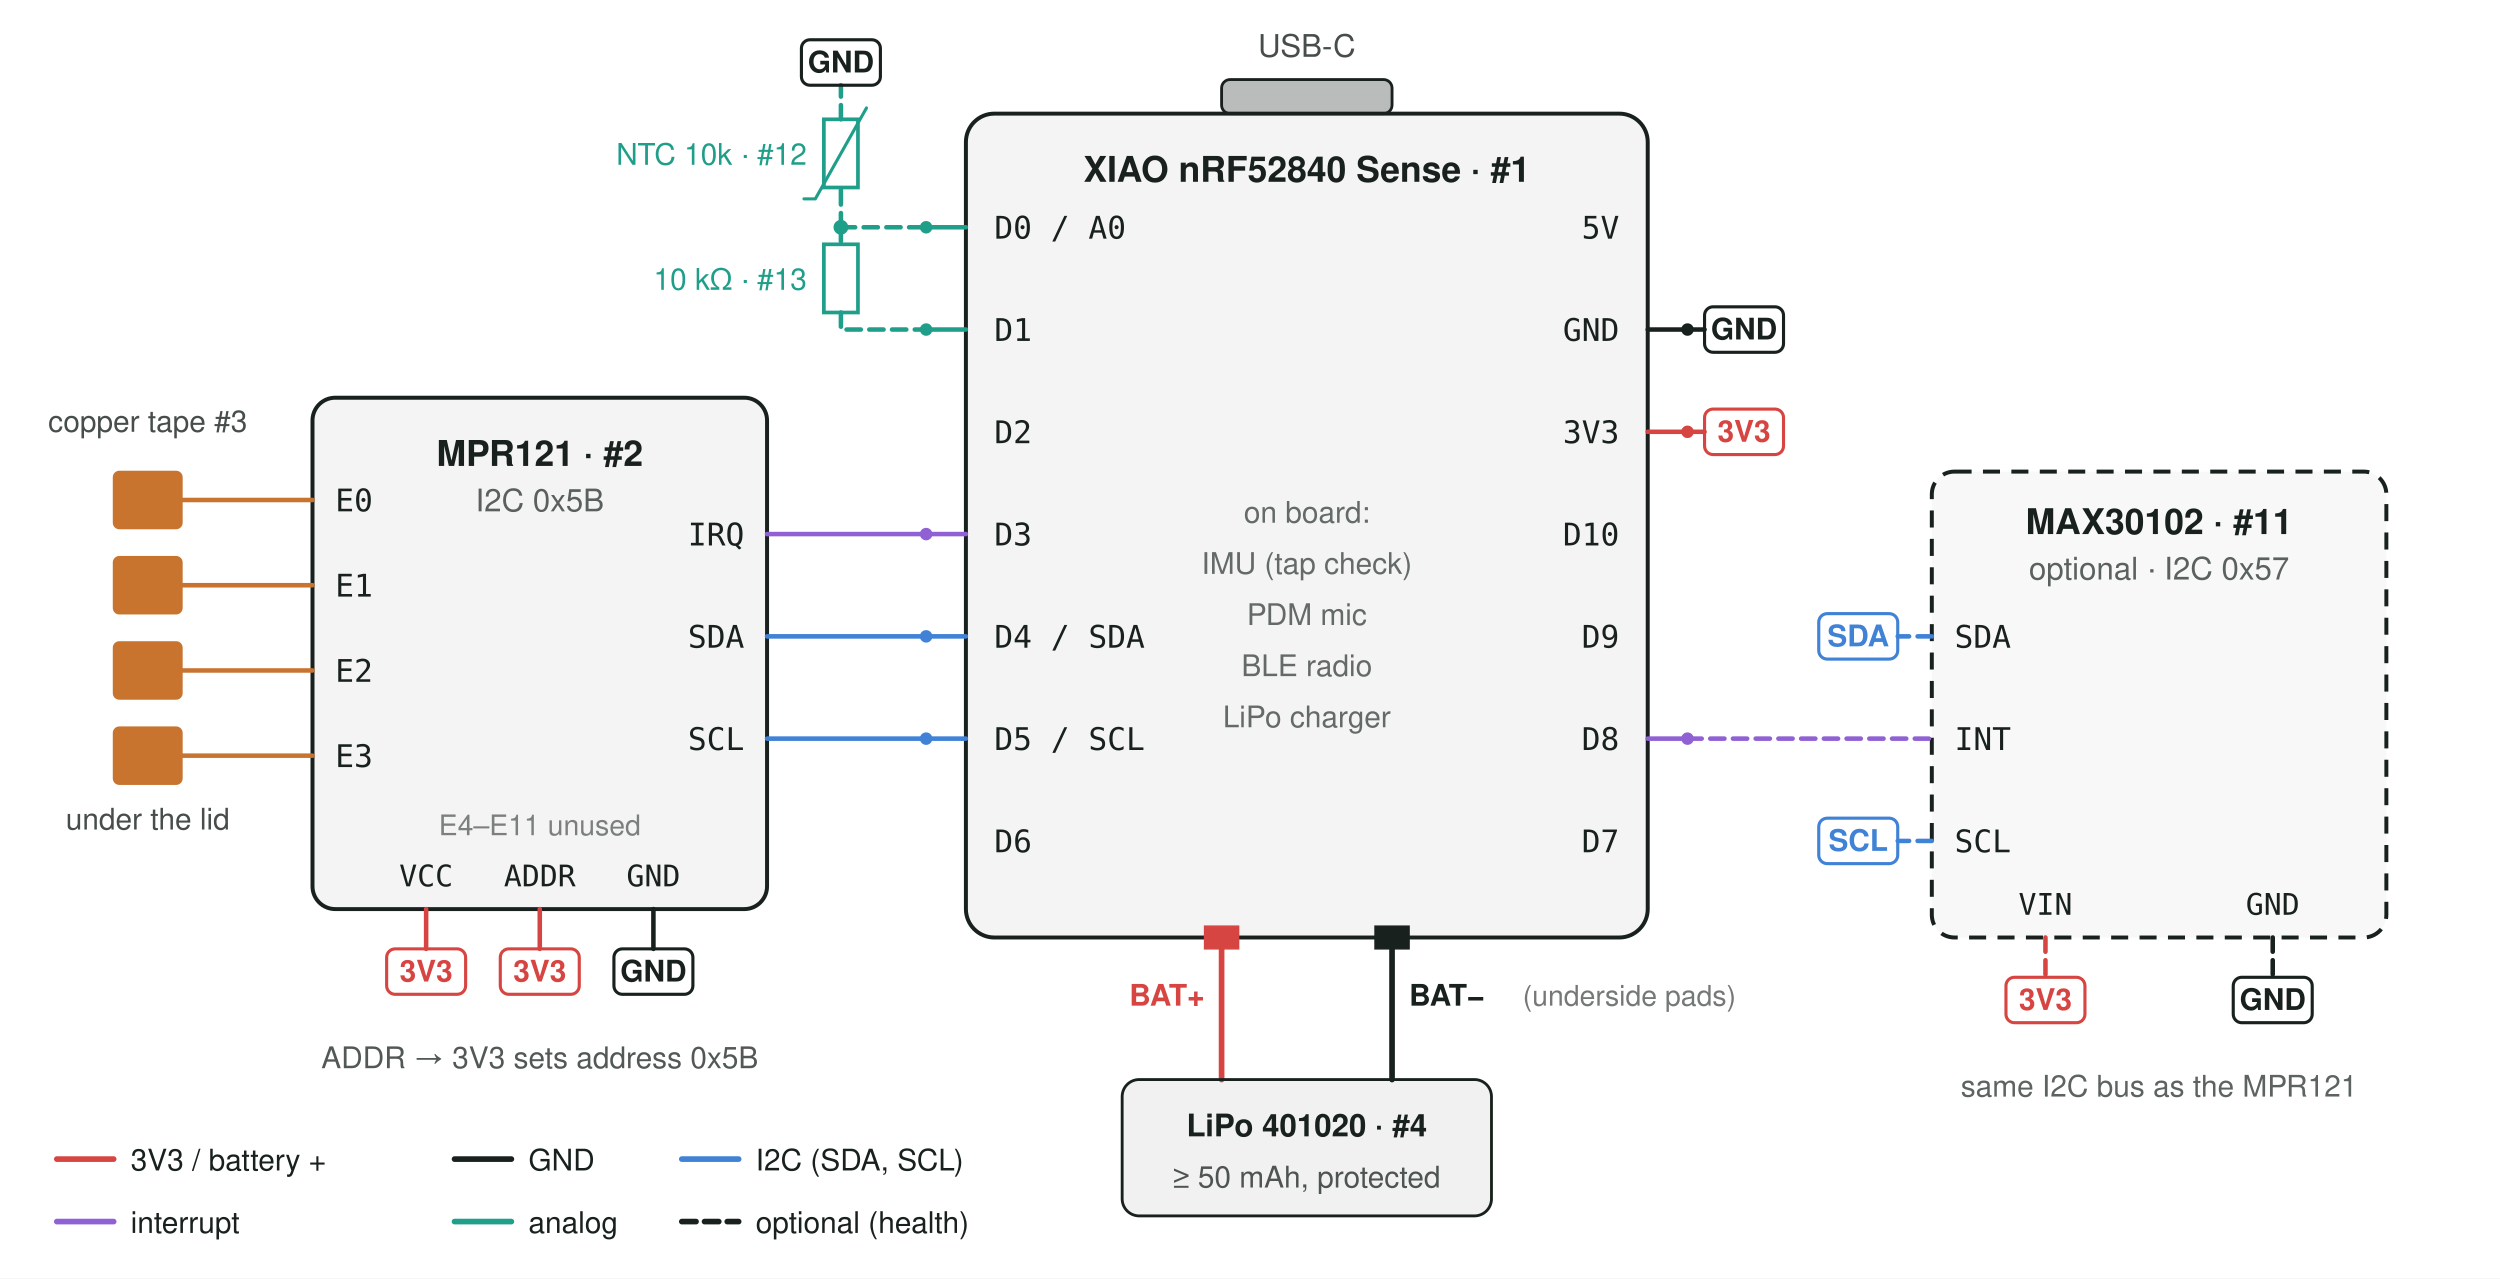
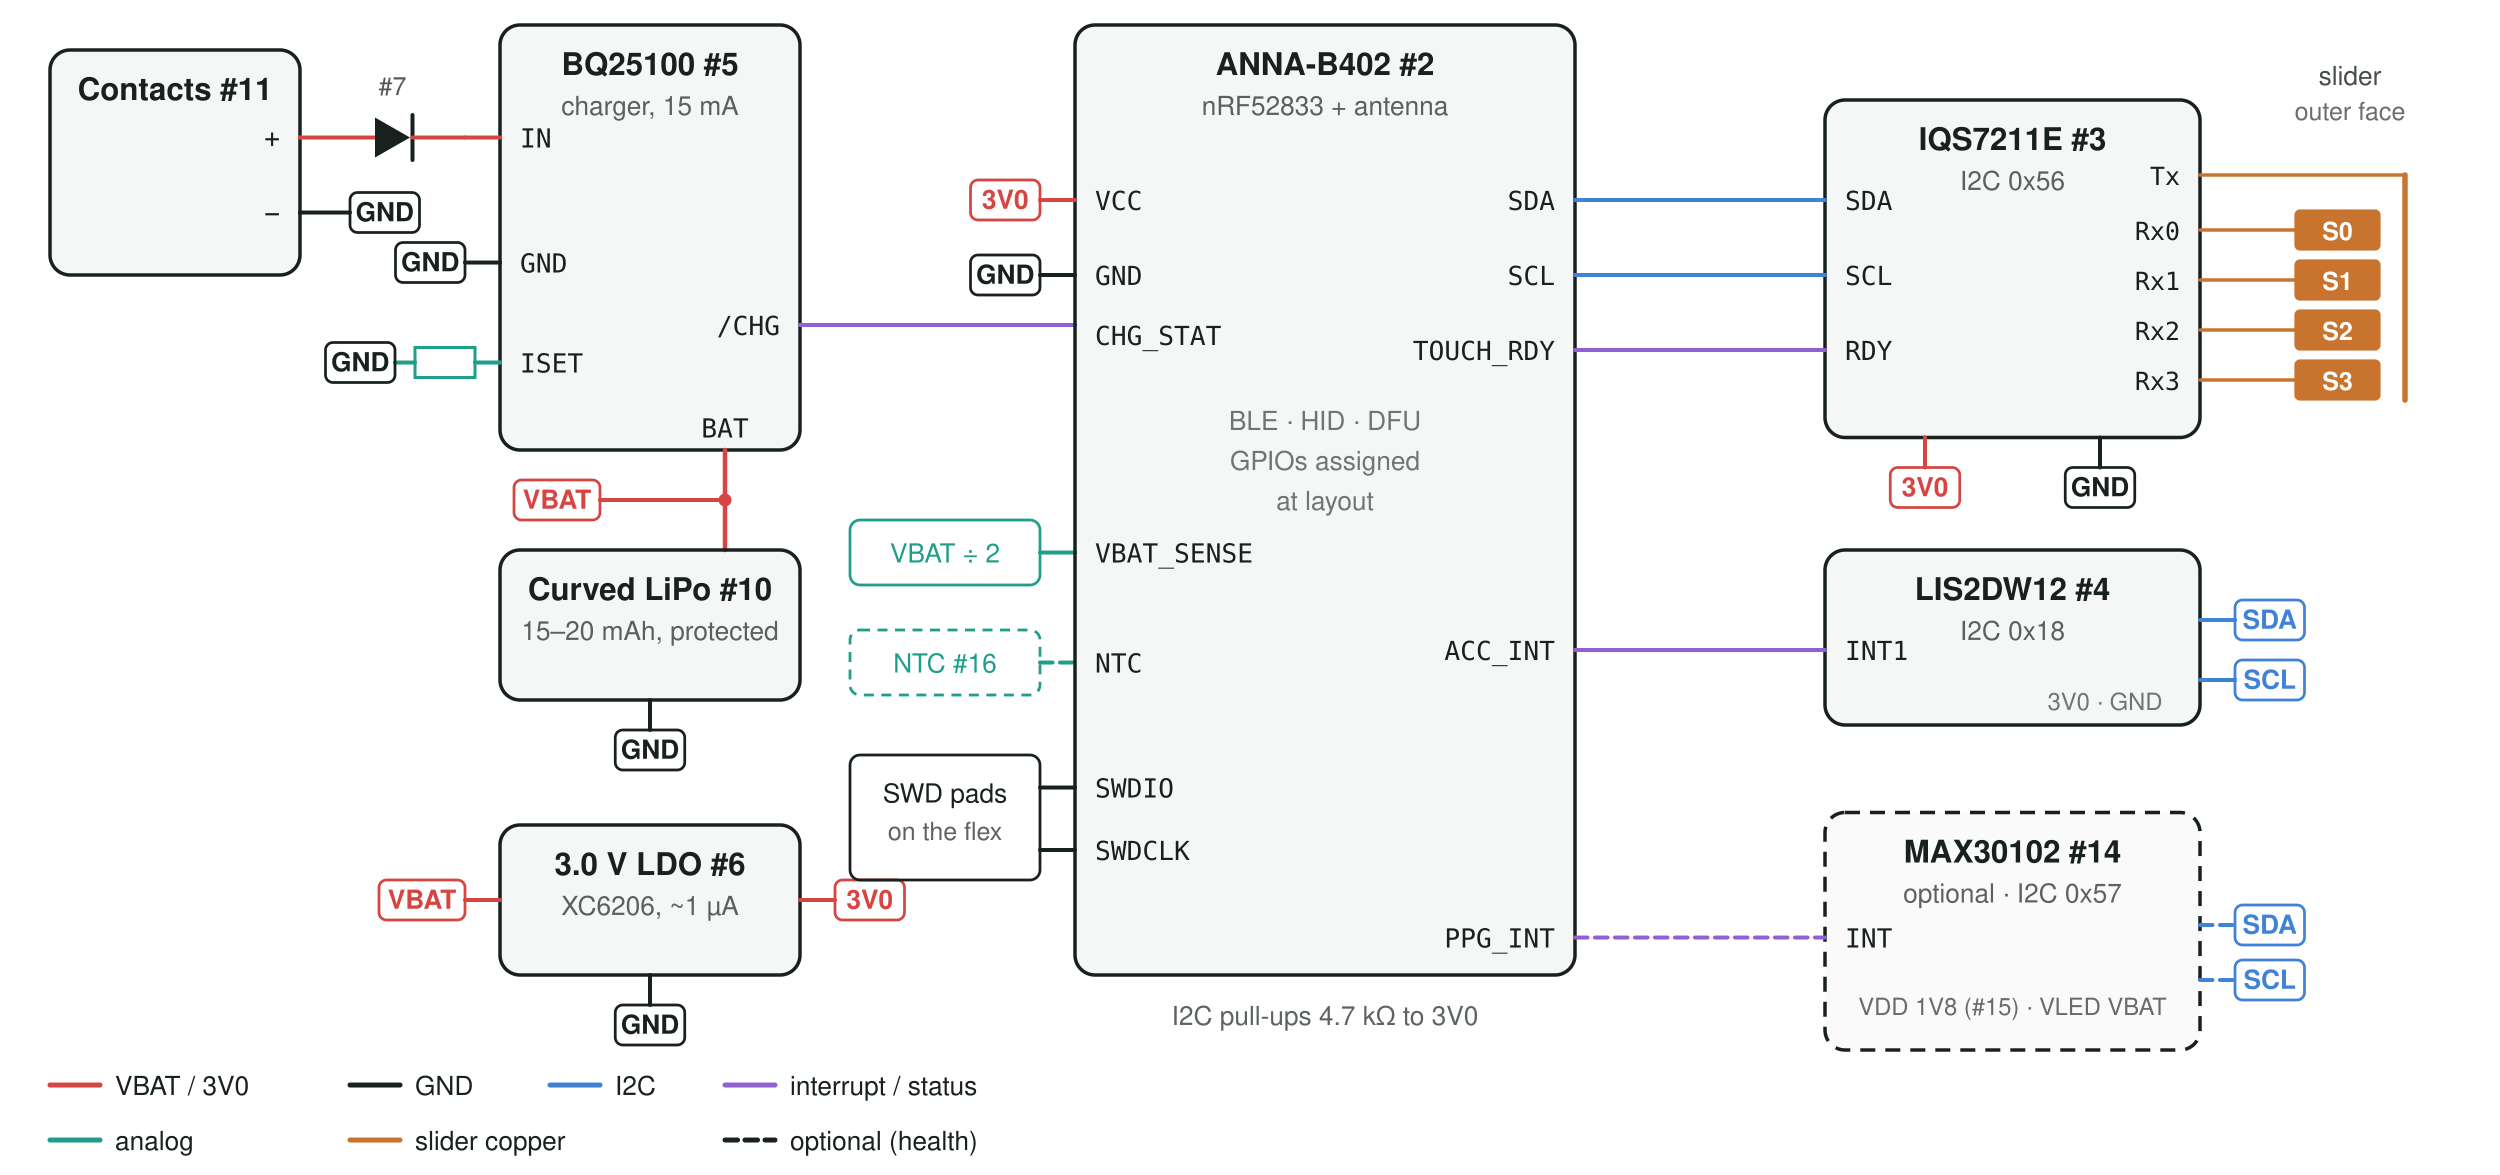
- <svg xmlns="http://www.w3.org/2000/svg" viewBox="0 70 880 450" role="img" aria-label="Wiring: MPR121 IRQ, SDA and SCL go straight to XIAO D3, D4 and D5 and its electrodes E0 to E3 to the copper strips; the optional NTC divider uses D0 and D1, the optional MAX30102 shares the I2C bus with its interrupt on D8; the LiPo solders to the XIAO's battery pads." class="dwg dwg-wire" font-family="IBM Plex Sans, Helvetica, Arial, sans-serif" color="#18211d">
+ <svg xmlns="http://www.w3.org/2000/svg" viewBox="0 70 1000 470" role="img" aria-label="Wiring: charge contacts through a reverse-polarity diode to the BQ25100 charger and the curved cell; a 3.0 V regulator feeds the ANNA-B402 module and sensors; the IQS7211E touch controller, LIS2DW12 accelerometer and optional MAX30102 share one I2C bus with their interrupt lines on module GPIOs; the slider segments sit on the outer face of the flex." class="dwg dwg-wire" font-family="IBM Plex Sans, Helvetica, Arial, sans-serif" color="#18211d">
  <defs>
    <marker id="wire-arrow" viewBox="0 0 10 10" refX="9" refY="5" markerWidth="7" markerHeight="7" orient="auto-start-reverse">
      <path d="M0,0 L10,5 L0,10 z" fill="currentColor" />
    </marker>
-     <marker id="wire-tick" viewBox="0 0 10 10" refX="5" refY="5" markerWidth="0" markerHeight="0">
-       <path d="M5,0 L5,10" stroke="currentColor" />
-     </marker>
  </defs>
-   <rect x="0" y="70" width="880" height="450" fill="#ffffff" />
-   <rect x="340.0" y="110.0" width="240.0" height="290.0" rx="10.0" fill="currentColor" fill-opacity="0.05" stroke="currentColor" stroke-width="1.4" />
-   <rect x="430.0" y="98.0" width="60.0" height="12.0" rx="3.0" fill="currentColor" fill-opacity="0.3" stroke="currentColor" stroke-width="1.0" />
-   <text x="460.0" y="90.0" font-size="11" text-anchor="middle" fill="currentColor" fill-opacity="0.8">USB-C</text>
-   <text x="460.0" y="134.0" font-size="12.5" text-anchor="middle" fill="currentColor" font-weight="600">XIAO nRF52840 Sense · #1</text>
-   <text x="350.0" y="154.0" font-size="11" text-anchor="start" fill="currentColor" font-family="IBM Plex Mono, Menlo, monospace">D0 / A0</text>
-   <text x="350.0" y="190.0" font-size="11" text-anchor="start" fill="currentColor" font-family="IBM Plex Mono, Menlo, monospace">D1</text>
-   <text x="350.0" y="226.0" font-size="11" text-anchor="start" fill="currentColor" font-family="IBM Plex Mono, Menlo, monospace">D2</text>
-   <text x="350.0" y="262.0" font-size="11" text-anchor="start" fill="currentColor" font-family="IBM Plex Mono, Menlo, monospace">D3</text>
-   <text x="350.0" y="298.0" font-size="11" text-anchor="start" fill="currentColor" font-family="IBM Plex Mono, Menlo, monospace">D4 / SDA</text>
-   <text x="350.0" y="334.0" font-size="11" text-anchor="start" fill="currentColor" font-family="IBM Plex Mono, Menlo, monospace">D5 / SCL</text>
-   <text x="350.0" y="370.0" font-size="11" text-anchor="start" fill="currentColor" font-family="IBM Plex Mono, Menlo, monospace">D6</text>
-   <text x="570.0" y="154.0" font-size="11" text-anchor="end" fill="currentColor" font-family="IBM Plex Mono, Menlo, monospace">5V</text>
-   <text x="570.0" y="190.0" font-size="11" text-anchor="end" fill="currentColor" font-family="IBM Plex Mono, Menlo, monospace">GND</text>
-   <text x="570.0" y="226.0" font-size="11" text-anchor="end" fill="currentColor" font-family="IBM Plex Mono, Menlo, monospace">3V3</text>
-   <text x="570.0" y="262.0" font-size="11" text-anchor="end" fill="currentColor" font-family="IBM Plex Mono, Menlo, monospace">D10</text>
-   <text x="570.0" y="298.0" font-size="11" text-anchor="end" fill="currentColor" font-family="IBM Plex Mono, Menlo, monospace">D9</text>
-   <text x="570.0" y="334.0" font-size="11" text-anchor="end" fill="currentColor" font-family="IBM Plex Mono, Menlo, monospace">D8</text>
-   <text x="570.0" y="370.0" font-size="11" text-anchor="end" fill="currentColor" font-family="IBM Plex Mono, Menlo, monospace">D7</text>
-   <text x="460.0" y="254.0" font-size="10.5" text-anchor="middle" fill="currentColor" fill-opacity="0.65">on board:</text>
-   <text x="460.0" y="272.0" font-size="10.5" text-anchor="middle" fill="currentColor" fill-opacity="0.65">IMU (tap check)</text>
-   <text x="460.0" y="290.0" font-size="10.5" text-anchor="middle" fill="currentColor" fill-opacity="0.65">PDM mic</text>
-   <text x="460.0" y="308.0" font-size="10.5" text-anchor="middle" fill="currentColor" fill-opacity="0.65">BLE radio</text>
-   <text x="460.0" y="326.0" font-size="10.5" text-anchor="middle" fill="currentColor" fill-opacity="0.65">LiPo charger</text>
-   <line x1="340.0" y1="150.0" x2="326.0" y2="150.0" stroke="#1f9e89" stroke-width="1.6" stroke-linecap="round" />
-   <circle cx="326.0" cy="150.0" r="2.2" fill="#1f9e89" stroke="none" stroke-width="0" />
-   <line x1="340.0" y1="186.0" x2="326.0" y2="186.0" stroke="#1f9e89" stroke-width="1.6" stroke-linecap="round" />
-   <circle cx="326.0" cy="186.0" r="2.2" fill="#1f9e89" stroke="none" stroke-width="0" />
-   <line x1="340.0" y1="258.0" x2="326.0" y2="258.0" stroke="#9061d4" stroke-width="1.6" stroke-linecap="round" />
-   <circle cx="326.0" cy="258.0" r="2.2" fill="#9061d4" stroke="none" stroke-width="0" />
-   <line x1="340.0" y1="294.0" x2="326.0" y2="294.0" stroke="#3f82d6" stroke-width="1.6" stroke-linecap="round" />
-   <circle cx="326.0" cy="294.0" r="2.2" fill="#3f82d6" stroke="none" stroke-width="0" />
-   <line x1="340.0" y1="330.0" x2="326.0" y2="330.0" stroke="#3f82d6" stroke-width="1.6" stroke-linecap="round" />
-   <circle cx="326.0" cy="330.0" r="2.2" fill="#3f82d6" stroke="none" stroke-width="0" />
-   <line x1="580.0" y1="186.0" x2="594.0" y2="186.0" stroke="currentColor" stroke-width="1.6" stroke-linecap="round" />
-   <circle cx="594.0" cy="186.0" r="2.2" fill="currentColor" stroke="none" stroke-width="0" />
-   <line x1="580.0" y1="222.0" x2="594.0" y2="222.0" stroke="#d64541" stroke-width="1.6" stroke-linecap="round" />
-   <circle cx="594.0" cy="222.0" r="2.2" fill="#d64541" stroke="none" stroke-width="0" />
-   <line x1="580.0" y1="330.0" x2="594.0" y2="330.0" stroke="#9061d4" stroke-width="1.6" stroke-linecap="round" />
-   <circle cx="594.0" cy="330.0" r="2.2" fill="#9061d4" stroke="none" stroke-width="0" />
-   <rect x="600.0" y="178.0" width="27.8" height="16.0" rx="3.0" fill="none" stroke="currentColor" stroke-width="1.1" />
-   <text x="613.9" y="189.5" font-size="10.5" text-anchor="middle" fill="currentColor" font-weight="600">GND</text>
-   <line x1="594.0" y1="186.0" x2="600.0" y2="186.0" stroke="currentColor" stroke-width="1.6" stroke-linecap="round" />
-   <rect x="600.0" y="214.0" width="27.8" height="16.0" rx="3.0" fill="none" stroke="#d64541" stroke-width="1.1" />
-   <text x="613.9" y="225.5" font-size="10.5" text-anchor="middle" fill="#d64541" font-weight="600">3V3</text>
-   <line x1="594.0" y1="222.0" x2="600.0" y2="222.0" stroke="#d64541" stroke-width="1.6" stroke-linecap="round" />
-   <rect x="424.0" y="396.0" width="12.0" height="8.0" fill="#d64541" stroke="#d64541" stroke-width="0.5" />
-   <rect x="484.0" y="396.0" width="12.0" height="8.0" fill="currentColor" stroke="currentColor" stroke-width="0.5" />
-   <line x1="430.0" y1="404.0" x2="430.0" y2="450.0" stroke="#d64541" stroke-width="2" stroke-linecap="round" />
-   <line x1="490.0" y1="404.0" x2="490.0" y2="450.0" stroke="currentColor" stroke-width="2" stroke-linecap="round" />
-   <text x="424.0" y="424.0" font-size="10.5" text-anchor="end" fill="#d64541" font-weight="600">BAT+</text>
-   <text x="496.0" y="424.0" font-size="10.5" text-anchor="start" fill="currentColor" font-weight="600">BAT−</text>
-   <text x="536.0" y="424.0" font-size="10" text-anchor="start" fill="currentColor" fill-opacity="0.6">(underside pads)</text>
-   <rect x="395.0" y="450.0" width="130.0" height="48.0" rx="6.0" fill="currentColor" fill-opacity="0.06" stroke="currentColor" stroke-width="1.0" />
-   <text x="460.0" y="470.0" font-size="11" text-anchor="middle" fill="currentColor" font-weight="600">LiPo 401020 · #4</text>
-   <text x="460.0" y="488.0" font-size="10.5" text-anchor="middle" fill="currentColor" fill-opacity="0.75">≥ 50 mAh, protected</text>
-   <rect x="110.0" y="210.0" width="160.0" height="180.0" rx="8.0" fill="currentColor" fill-opacity="0.05" stroke="currentColor" stroke-width="1.4" />
-   <text x="190.0" y="234.0" font-size="12.5" text-anchor="middle" fill="currentColor" font-weight="600">MPR121 · #2</text>
-   <text x="190.0" y="250.0" font-size="11" text-anchor="middle" fill="currentColor" fill-opacity="0.7">I2C 0x5B</text>
-   <text x="262.0" y="262.0" font-size="11" text-anchor="end" fill="currentColor" font-family="IBM Plex Mono, Menlo, monospace">IRQ</text>
-   <line x1="270.0" y1="258.0" x2="326.0" y2="258.0" stroke="#9061d4" stroke-width="1.6" stroke-linecap="round" />
-   <text x="262.0" y="298.0" font-size="11" text-anchor="end" fill="currentColor" font-family="IBM Plex Mono, Menlo, monospace">SDA</text>
-   <line x1="270.0" y1="294.0" x2="326.0" y2="294.0" stroke="#3f82d6" stroke-width="1.6" stroke-linecap="round" />
-   <text x="262.0" y="334.0" font-size="11" text-anchor="end" fill="currentColor" font-family="IBM Plex Mono, Menlo, monospace">SCL</text>
-   <line x1="270.0" y1="330.0" x2="326.0" y2="330.0" stroke="#3f82d6" stroke-width="1.6" stroke-linecap="round" />
-   <text x="150.0" y="382.0" font-size="10.5" text-anchor="middle" fill="currentColor" font-family="IBM Plex Mono, Menlo, monospace">VCC</text>
-   <line x1="150.0" y1="390.0" x2="150.0" y2="404.0" stroke="#d64541" stroke-width="1.6" stroke-linecap="round" />
-   <rect x="136.1" y="404.0" width="27.8" height="16.0" rx="3.0" fill="none" stroke="#d64541" stroke-width="1.1" />
-   <text x="150.0" y="415.5" font-size="10.5" text-anchor="middle" fill="#d64541" font-weight="600">3V3</text>
-   <text x="190.0" y="382.0" font-size="10.5" text-anchor="middle" fill="currentColor" font-family="IBM Plex Mono, Menlo, monospace">ADDR</text>
-   <line x1="190.0" y1="390.0" x2="190.0" y2="404.0" stroke="#d64541" stroke-width="1.6" stroke-linecap="round" />
-   <rect x="176.1" y="404.0" width="27.8" height="16.0" rx="3.0" fill="none" stroke="#d64541" stroke-width="1.1" />
-   <text x="190.0" y="415.5" font-size="10.5" text-anchor="middle" fill="#d64541" font-weight="600">3V3</text>
-   <text x="230.0" y="382.0" font-size="10.5" text-anchor="middle" fill="currentColor" font-family="IBM Plex Mono, Menlo, monospace">GND</text>
-   <line x1="230.0" y1="390.0" x2="230.0" y2="404.0" stroke="currentColor" stroke-width="1.6" stroke-linecap="round" />
-   <rect x="216.1" y="404.0" width="27.8" height="16.0" rx="3.0" fill="none" stroke="currentColor" stroke-width="1.1" />
-   <text x="230.0" y="415.5" font-size="10.5" text-anchor="middle" fill="currentColor" font-weight="600">GND</text>
-   <text x="190.0" y="446.0" font-size="10.5" text-anchor="middle" fill="currentColor" fill-opacity="0.75">ADDR → 3V3 sets address 0x5B</text>
-   <text x="190.0" y="364.0" font-size="10" text-anchor="middle" fill="currentColor" fill-opacity="0.55">E4–E11 unused</text>
-   <text x="52.0" y="222.0" font-size="10.5" text-anchor="middle" fill="currentColor" fill-opacity="0.8">copper tape #3</text>
-   <text x="118.0" y="250.0" font-size="11" text-anchor="start" fill="currentColor" font-family="IBM Plex Mono, Menlo, monospace">E0</text>
-   <line x1="110.0" y1="246.0" x2="64.0" y2="246.0" stroke="#c8742e" stroke-width="1.6" stroke-linecap="round" />
-   <rect x="40.0" y="236.0" width="24.0" height="20.0" rx="2.0" fill="#c8742e" stroke="#c8742e" stroke-width="0.6" />
-   <text x="118.0" y="280.0" font-size="11" text-anchor="start" fill="currentColor" font-family="IBM Plex Mono, Menlo, monospace">E1</text>
-   <line x1="110.0" y1="276.0" x2="64.0" y2="276.0" stroke="#c8742e" stroke-width="1.6" stroke-linecap="round" />
-   <rect x="40.0" y="266.0" width="24.0" height="20.0" rx="2.0" fill="#c8742e" stroke="#c8742e" stroke-width="0.6" />
-   <text x="118.0" y="310.0" font-size="11" text-anchor="start" fill="currentColor" font-family="IBM Plex Mono, Menlo, monospace">E2</text>
-   <line x1="110.0" y1="306.0" x2="64.0" y2="306.0" stroke="#c8742e" stroke-width="1.6" stroke-linecap="round" />
-   <rect x="40.0" y="296.0" width="24.0" height="20.0" rx="2.0" fill="#c8742e" stroke="#c8742e" stroke-width="0.6" />
-   <text x="118.0" y="340.0" font-size="11" text-anchor="start" fill="currentColor" font-family="IBM Plex Mono, Menlo, monospace">E3</text>
-   <line x1="110.0" y1="336.0" x2="64.0" y2="336.0" stroke="#c8742e" stroke-width="1.6" stroke-linecap="round" />
-   <rect x="40.0" y="326.0" width="24.0" height="20.0" rx="2.0" fill="#c8742e" stroke="#c8742e" stroke-width="0.6" />
-   <text x="52.0" y="362.0" font-size="10.5" text-anchor="middle" fill="currentColor" fill-opacity="0.8">under the lid</text>
-   <line x1="296.0" y1="150.0" x2="326.0" y2="150.0" stroke="#1f9e89" stroke-width="1.6" stroke-linecap="round" stroke-dasharray="5 3" />
-   <circle cx="296.0" cy="150.0" r="2.6" fill="#1f9e89" stroke="none" stroke-width="0" />
-   <line x1="296.0" y1="150.0" x2="296.0" y2="156.0" stroke="#1f9e89" stroke-width="1.6" stroke-linecap="round" stroke-dasharray="5 3" />
-   <rect x="290.0" y="156.0" width="12.0" height="24.0" fill="none" stroke="#1f9e89" stroke-width="1.3" />
-   <polyline points="296.0,180.0 296.0,186.0 326.0,186.0" fill="none" stroke="#1f9e89" stroke-width="1.6" stroke-linejoin="round" stroke-linecap="round" stroke-dasharray="5 3" />
-   <text x="284.0" y="172.0" font-size="10.5" text-anchor="end" fill="#1f9e89">10 kΩ · #13</text>
-   <line x1="296.0" y1="150.0" x2="296.0" y2="136.0" stroke="#1f9e89" stroke-width="1.6" stroke-linecap="round" stroke-dasharray="5 3" />
-   <rect x="290.0" y="112.0" width="12.0" height="24.0" fill="none" stroke="#1f9e89" stroke-width="1.3" />
-   <polyline points="283.0,140.0 287.0,140.0 305.0,108.0" fill="none" stroke="#1f9e89" stroke-width="1.1" stroke-linejoin="round" stroke-linecap="round" />
-   <line x1="296.0" y1="112.0" x2="296.0" y2="100.0" stroke="#1f9e89" stroke-width="1.6" stroke-linecap="round" stroke-dasharray="5 3" />
-   <rect x="282.1" y="84.0" width="27.8" height="16.0" rx="3.0" fill="none" stroke="currentColor" stroke-width="1.1" />
-   <text x="296.0" y="95.5" font-size="10.5" text-anchor="middle" fill="currentColor" font-weight="600">GND</text>
-   <text x="284.0" y="128.0" font-size="10.5" text-anchor="end" fill="#1f9e89">NTC 10k · #12</text>
-   <rect x="680.0" y="236.0" width="160.0" height="164.0" rx="8.0" fill="currentColor" fill-opacity="0.03" stroke="currentColor" stroke-width="1.4" stroke-dasharray="6 4" />
-   <text x="760.0" y="258.0" font-size="12.5" text-anchor="middle" fill="currentColor" font-weight="600">MAX30102 · #11</text>
-   <text x="760.0" y="274.0" font-size="11" text-anchor="middle" fill="currentColor" fill-opacity="0.7">optional · I2C 0x57</text>
-   <text x="688.0" y="298.0" font-size="11" text-anchor="start" fill="currentColor" font-family="IBM Plex Mono, Menlo, monospace">SDA</text>
-   <line x1="680.0" y1="294.0" x2="668.0" y2="294.0" stroke="#3f82d6" stroke-width="1.6" stroke-linecap="round" stroke-dasharray="5 3" />
-   <rect x="640.2" y="286.0" width="27.8" height="16.0" rx="3.0" fill="none" stroke="#3f82d6" stroke-width="1.1" />
-   <text x="654.1" y="297.5" font-size="10.5" text-anchor="middle" fill="#3f82d6" font-weight="600">SDA</text>
-   <text x="688.0" y="334.0" font-size="11" text-anchor="start" fill="currentColor" font-family="IBM Plex Mono, Menlo, monospace">INT</text>
-   <text x="688.0" y="370.0" font-size="11" text-anchor="start" fill="currentColor" font-family="IBM Plex Mono, Menlo, monospace">SCL</text>
-   <line x1="680.0" y1="366.0" x2="668.0" y2="366.0" stroke="#3f82d6" stroke-width="1.6" stroke-linecap="round" stroke-dasharray="5 3" />
-   <rect x="640.2" y="358.0" width="27.8" height="16.0" rx="3.0" fill="none" stroke="#3f82d6" stroke-width="1.1" />
-   <text x="654.1" y="369.5" font-size="10.5" text-anchor="middle" fill="#3f82d6" font-weight="600">SCL</text>
-   <line x1="594.0" y1="330.0" x2="680.0" y2="330.0" stroke="#9061d4" stroke-width="1.6" stroke-linecap="round" stroke-dasharray="5 3" />
-   <text x="720.0" y="392.0" font-size="10.5" text-anchor="middle" fill="currentColor" font-family="IBM Plex Mono, Menlo, monospace">VIN</text>
-   <line x1="720.0" y1="400.0" x2="720.0" y2="414.0" stroke="#d64541" stroke-width="1.6" stroke-linecap="round" stroke-dasharray="5 3" />
-   <rect x="706.1" y="414.0" width="27.8" height="16.0" rx="3.0" fill="none" stroke="#d64541" stroke-width="1.1" />
-   <text x="720.0" y="425.5" font-size="10.5" text-anchor="middle" fill="#d64541" font-weight="600">3V3</text>
-   <text x="800.0" y="392.0" font-size="10.5" text-anchor="middle" fill="currentColor" font-family="IBM Plex Mono, Menlo, monospace">GND</text>
-   <line x1="800.0" y1="400.0" x2="800.0" y2="414.0" stroke="currentColor" stroke-width="1.6" stroke-linecap="round" stroke-dasharray="5 3" />
-   <rect x="786.1" y="414.0" width="27.8" height="16.0" rx="3.0" fill="none" stroke="currentColor" stroke-width="1.1" />
-   <text x="800.0" y="425.5" font-size="10.5" text-anchor="middle" fill="currentColor" font-weight="600">GND</text>
-   <text x="760.0" y="456.0" font-size="10.5" text-anchor="middle" fill="currentColor" fill-opacity="0.7">same I2C bus as the MPR121</text>
-   <line x1="20.0" y1="478.0" x2="40.0" y2="478.0" stroke="#d64541" stroke-width="2" stroke-linecap="round" />
-   <text x="46.0" y="482.0" font-size="10.5" text-anchor="start" fill="currentColor">3V3 / battery +</text>
-   <line x1="160.0" y1="478.0" x2="180.0" y2="478.0" stroke="currentColor" stroke-width="2" stroke-linecap="round" />
-   <text x="186.0" y="482.0" font-size="10.5" text-anchor="start" fill="currentColor">GND</text>
-   <line x1="240.0" y1="478.0" x2="260.0" y2="478.0" stroke="#3f82d6" stroke-width="2" stroke-linecap="round" />
-   <text x="266.0" y="482.0" font-size="10.5" text-anchor="start" fill="currentColor">I2C (SDA, SCL)</text>
-   <line x1="20.0" y1="500.0" x2="40.0" y2="500.0" stroke="#9061d4" stroke-width="2" stroke-linecap="round" />
-   <text x="46.0" y="504.0" font-size="10.5" text-anchor="start" fill="currentColor">interrupt</text>
-   <line x1="160.0" y1="500.0" x2="180.0" y2="500.0" stroke="#1f9e89" stroke-width="2" stroke-linecap="round" />
-   <text x="186.0" y="504.0" font-size="10.5" text-anchor="start" fill="currentColor">analog</text>
-   <line x1="240.0" y1="500.0" x2="260.0" y2="500.0" stroke="currentColor" stroke-width="2" stroke-linecap="round" stroke-dasharray="5 3" />
-   <text x="266.0" y="504.0" font-size="10.5" text-anchor="start" fill="currentColor">optional (health)</text>
+   <rect x="0" y="70" width="1000" height="470" fill="#ffffff" />
+   <rect x="20.0" y="90.0" width="100.0" height="90.0" rx="8.0" fill="currentColor" fill-opacity="0.04" stroke="currentColor" stroke-width="1.4" />
+   <text x="70.0" y="110.0" font-size="12.5" text-anchor="middle" fill="currentColor" font-weight="600">Contacts #11</text>
+   <text x="112.0" y="129.0" font-size="10.5" text-anchor="end" fill="currentColor" font-family="IBM Plex Mono, Menlo, monospace">+</text>
+   <line x1="120.0" y1="125.0" x2="120.0" y2="125.0" stroke="#d64541" stroke-width="1.6" stroke-linecap="round" />
+   <text x="112.0" y="159.0" font-size="10.5" text-anchor="end" fill="currentColor" font-family="IBM Plex Mono, Menlo, monospace">−</text>
+   <line x1="120.0" y1="155.0" x2="120.0" y2="155.0" stroke="currentColor" stroke-width="1.6" stroke-linecap="round" />
+   <line x1="120.0" y1="125.0" x2="150.0" y2="125.0" stroke="#d64541" stroke-width="1.6" stroke-linecap="round" />
+   <path d="M150,117 L150,133 L164,125 Z" fill="currentColor" />
+   <line x1="165.0" y1="116.0" x2="165.0" y2="134.0" stroke="currentColor" stroke-width="1.6" stroke-linecap="round" />
+   <line x1="165.0" y1="125.0" x2="186.0" y2="125.0" stroke="#d64541" stroke-width="1.6" stroke-linecap="round" />
+   <text x="157.0" y="108.0" font-size="10" text-anchor="middle" fill="currentColor" fill-opacity="0.75">#7</text>
+   <line x1="120.0" y1="155.0" x2="140.0" y2="155.0" stroke="currentColor" stroke-width="1.6" stroke-linecap="round" />
+   <rect x="140.0" y="147.0" width="27.8" height="16.0" rx="3.0" fill="none" stroke="currentColor" stroke-width="1.1" />
+   <text x="153.9" y="158.5" font-size="10.5" text-anchor="middle" fill="currentColor" font-weight="600">GND</text>
+   <rect x="200.0" y="80.0" width="120.0" height="170.0" rx="8.0" fill="currentColor" fill-opacity="0.04" stroke="currentColor" stroke-width="1.4" />
+   <text x="260.0" y="100.0" font-size="12.5" text-anchor="middle" fill="currentColor" font-weight="600">BQ25100 #5</text>
+   <text x="260.0" y="116.0" font-size="10.5" text-anchor="middle" fill="currentColor" fill-opacity="0.7">charger, 15 mA</text>
+   <text x="208.0" y="129.0" font-size="10.5" text-anchor="start" fill="currentColor" font-family="IBM Plex Mono, Menlo, monospace">IN</text>
+   <line x1="200.0" y1="125.0" x2="186.0" y2="125.0" stroke="#d64541" stroke-width="1.6" stroke-linecap="round" />
+   <text x="208.0" y="179.0" font-size="10.5" text-anchor="start" fill="currentColor" font-family="IBM Plex Mono, Menlo, monospace">GND</text>
+   <line x1="200.0" y1="175.0" x2="200.0" y2="175.0" stroke="currentColor" stroke-width="1.6" stroke-linecap="round" />
+   <line x1="200.0" y1="175.0" x2="186.0" y2="175.0" stroke="currentColor" stroke-width="1.6" stroke-linecap="round" />
+   <rect x="158.2" y="167.0" width="27.8" height="16.0" rx="3.0" fill="none" stroke="currentColor" stroke-width="1.1" />
+   <text x="172.1" y="178.5" font-size="10.5" text-anchor="middle" fill="currentColor" font-weight="600">GND</text>
+   <text x="208.0" y="219.0" font-size="10.5" text-anchor="start" fill="currentColor" font-family="IBM Plex Mono, Menlo, monospace">ISET</text>
+   <line x1="200.0" y1="215.0" x2="200.0" y2="215.0" stroke="#1f9e89" stroke-width="1.6" stroke-linecap="round" />
+   <line x1="200.0" y1="215.0" x2="190.0" y2="215.0" stroke="#1f9e89" stroke-width="1.6" stroke-linecap="round" />
+   <rect x="166.0" y="209.0" width="24.0" height="12.0" fill="none" stroke="#1f9e89" stroke-width="1.2" />
+   <line x1="166.0" y1="215.0" x2="158.0" y2="215.0" stroke="#1f9e89" stroke-width="1.6" stroke-linecap="round" />
+   <rect x="130.2" y="207.0" width="27.8" height="16.0" rx="3.0" fill="none" stroke="currentColor" stroke-width="1.1" />
+   <text x="144.1" y="218.5" font-size="10.5" text-anchor="middle" fill="currentColor" font-weight="600">GND</text>
+   <text x="312.0" y="204.0" font-size="10.5" text-anchor="end" fill="currentColor" font-family="IBM Plex Mono, Menlo, monospace">/CHG</text>
+   <line x1="320.0" y1="200.0" x2="320.0" y2="200.0" stroke="#9061d4" stroke-width="1.6" stroke-linecap="round" />
+   <line x1="320.0" y1="200.0" x2="430.0" y2="200.0" stroke="#9061d4" stroke-width="1.6" stroke-linecap="round" />
+   <text x="290.0" y="245.0" font-size="10.5" text-anchor="middle" fill="currentColor" font-family="IBM Plex Mono, Menlo, monospace">BAT</text>
+   <line x1="290.0" y1="250.0" x2="290.0" y2="290.0" stroke="#d64541" stroke-width="1.8" stroke-linecap="round" />
+   <circle cx="290.0" cy="270.0" r="2.6" fill="#d64541" stroke="none" stroke-width="0" />
+   <line x1="290.0" y1="270.0" x2="240.0" y2="270.0" stroke="#d64541" stroke-width="1.6" stroke-linecap="round" />
+   <rect x="205.6" y="262.0" width="34.4" height="16.0" rx="3.0" fill="none" stroke="#d64541" stroke-width="1.1" />
+   <text x="222.8" y="273.5" font-size="10.5" text-anchor="middle" fill="#d64541" font-weight="600">VBAT</text>
+   <rect x="200.0" y="290.0" width="120.0" height="60.0" rx="8.0" fill="currentColor" fill-opacity="0.04" stroke="currentColor" stroke-width="1.4" />
+   <text x="260.0" y="310.0" font-size="12.5" text-anchor="middle" fill="currentColor" font-weight="600">Curved LiPo #10</text>
+   <text x="260.0" y="326.0" font-size="10.5" text-anchor="middle" fill="currentColor" fill-opacity="0.7">15–20 mAh, protected</text>
+   <line x1="260.0" y1="350.0" x2="260.0" y2="362.0" stroke="currentColor" stroke-width="1.6" stroke-linecap="round" />
+   <rect x="246.1" y="362.0" width="27.8" height="16.0" rx="3.0" fill="none" stroke="currentColor" stroke-width="1.1" />
+   <text x="260.0" y="373.5" font-size="10.5" text-anchor="middle" fill="currentColor" font-weight="600">GND</text>
+   <rect x="200.0" y="400.0" width="120.0" height="60.0" rx="8.0" fill="currentColor" fill-opacity="0.04" stroke="currentColor" stroke-width="1.4" />
+   <text x="260.0" y="420.0" font-size="12.5" text-anchor="middle" fill="currentColor" font-weight="600">3.0 V LDO #6</text>
+   <text x="260.0" y="436.0" font-size="10.5" text-anchor="middle" fill="currentColor" fill-opacity="0.7">XC6206, ~1 µA</text>
+   <line x1="200.0" y1="430.0" x2="186.0" y2="430.0" stroke="#d64541" stroke-width="1.6" stroke-linecap="round" />
+   <rect x="151.6" y="422.0" width="34.4" height="16.0" rx="3.0" fill="none" stroke="#d64541" stroke-width="1.1" />
+   <text x="168.8" y="433.5" font-size="10.5" text-anchor="middle" fill="#d64541" font-weight="600">VBAT</text>
+   <line x1="320.0" y1="430.0" x2="334.0" y2="430.0" stroke="#d64541" stroke-width="1.6" stroke-linecap="round" />
+   <rect x="334.0" y="422.0" width="27.8" height="16.0" rx="3.0" fill="none" stroke="#d64541" stroke-width="1.1" />
+   <text x="347.9" y="433.5" font-size="10.5" text-anchor="middle" fill="#d64541" font-weight="600">3V0</text>
+   <line x1="260.0" y1="460.0" x2="260.0" y2="472.0" stroke="currentColor" stroke-width="1.6" stroke-linecap="round" />
+   <rect x="246.1" y="472.0" width="27.8" height="16.0" rx="3.0" fill="none" stroke="currentColor" stroke-width="1.1" />
+   <text x="260.0" y="483.5" font-size="10.5" text-anchor="middle" fill="currentColor" font-weight="600">GND</text>
+   <rect x="340.0" y="278.0" width="76.0" height="26.0" rx="4.0" fill="none" stroke="#1f9e89" stroke-width="1.1" />
+   <text x="378.0" y="295.0" font-size="10.5" text-anchor="middle" fill="#1f9e89">VBAT ÷ 2</text>
+   <line x1="416.0" y1="291.0" x2="430.0" y2="291.0" stroke="#1f9e89" stroke-width="1.6" stroke-linecap="round" />
+   <rect x="340.0" y="322.0" width="76.0" height="26.0" rx="4.0" fill="none" stroke="#1f9e89" stroke-width="1.1" stroke-dasharray="4 3" />
+   <text x="378.0" y="339.0" font-size="10.5" text-anchor="middle" fill="#1f9e89">NTC #16</text>
+   <line x1="416.0" y1="335.0" x2="430.0" y2="335.0" stroke="#1f9e89" stroke-width="1.6" stroke-linecap="round" stroke-dasharray="5 3" />
+   <rect x="340.0" y="372.0" width="76.0" height="50.0" rx="4.0" fill="none" stroke="currentColor" stroke-width="1.1" />
+   <text x="378.0" y="391.0" font-size="10.5" text-anchor="middle" fill="currentColor">SWD pads</text>
+   <text x="378.0" y="406.0" font-size="10" text-anchor="middle" fill="currentColor" fill-opacity="0.7">on the flex</text>
+   <line x1="416.0" y1="385.0" x2="430.0" y2="385.0" stroke="currentColor" stroke-width="1.6" stroke-linecap="round" />
+   <line x1="416.0" y1="410.0" x2="430.0" y2="410.0" stroke="currentColor" stroke-width="1.6" stroke-linecap="round" />
+   <rect x="430.0" y="80.0" width="200.0" height="380.0" rx="8.0" fill="currentColor" fill-opacity="0.04" stroke="currentColor" stroke-width="1.4" />
+   <text x="530.0" y="100.0" font-size="12.5" text-anchor="middle" fill="currentColor" font-weight="600">ANNA-B402 #2</text>
+   <text x="530.0" y="116.0" font-size="10.5" text-anchor="middle" fill="currentColor" fill-opacity="0.7">nRF52833 + antenna</text>
+   <text x="438.0" y="154.0" font-size="10.5" text-anchor="start" fill="currentColor" font-family="IBM Plex Mono, Menlo, monospace">VCC</text>
+   <text x="438.0" y="184.0" font-size="10.5" text-anchor="start" fill="currentColor" font-family="IBM Plex Mono, Menlo, monospace">GND</text>
+   <text x="438.0" y="208.0" font-size="10.5" text-anchor="start" fill="currentColor" font-family="IBM Plex Mono, Menlo, monospace">CHG_STAT</text>
+   <text x="438.0" y="295.0" font-size="10.5" text-anchor="start" fill="currentColor" font-family="IBM Plex Mono, Menlo, monospace">VBAT_SENSE</text>
+   <text x="438.0" y="339.0" font-size="10.5" text-anchor="start" fill="currentColor" font-family="IBM Plex Mono, Menlo, monospace">NTC</text>
+   <text x="438.0" y="389.0" font-size="10.5" text-anchor="start" fill="currentColor" font-family="IBM Plex Mono, Menlo, monospace">SWDIO</text>
+   <text x="438.0" y="414.0" font-size="10.5" text-anchor="start" fill="currentColor" font-family="IBM Plex Mono, Menlo, monospace">SWDCLK</text>
+   <line x1="430.0" y1="150.0" x2="416.0" y2="150.0" stroke="#d64541" stroke-width="1.6" stroke-linecap="round" />
+   <rect x="388.2" y="142.0" width="27.8" height="16.0" rx="3.0" fill="none" stroke="#d64541" stroke-width="1.1" />
+   <text x="402.1" y="153.5" font-size="10.5" text-anchor="middle" fill="#d64541" font-weight="600">3V0</text>
+   <line x1="430.0" y1="180.0" x2="416.0" y2="180.0" stroke="currentColor" stroke-width="1.6" stroke-linecap="round" />
+   <rect x="388.2" y="172.0" width="27.8" height="16.0" rx="3.0" fill="none" stroke="currentColor" stroke-width="1.1" />
+   <text x="402.1" y="183.5" font-size="10.5" text-anchor="middle" fill="currentColor" font-weight="600">GND</text>
+   <text x="622.0" y="154.0" font-size="10.5" text-anchor="end" fill="currentColor" font-family="IBM Plex Mono, Menlo, monospace">SDA</text>
+   <text x="622.0" y="184.0" font-size="10.5" text-anchor="end" fill="currentColor" font-family="IBM Plex Mono, Menlo, monospace">SCL</text>
+   <text x="622.0" y="214.0" font-size="10.5" text-anchor="end" fill="currentColor" font-family="IBM Plex Mono, Menlo, monospace">TOUCH_RDY</text>
+   <text x="622.0" y="334.0" font-size="10.5" text-anchor="end" fill="currentColor" font-family="IBM Plex Mono, Menlo, monospace">ACC_INT</text>
+   <text x="622.0" y="449.0" font-size="10.5" text-anchor="end" fill="currentColor" font-family="IBM Plex Mono, Menlo, monospace">PPG_INT</text>
+   <text x="530.0" y="242.0" font-size="10.5" text-anchor="middle" fill="currentColor" fill-opacity="0.6">BLE · HID · DFU</text>
+   <text x="530.0" y="258.0" font-size="10.5" text-anchor="middle" fill="currentColor" fill-opacity="0.6">GPIOs assigned</text>
+   <text x="530.0" y="274.0" font-size="10.5" text-anchor="middle" fill="currentColor" fill-opacity="0.6">at layout</text>
+   <rect x="730.0" y="110.0" width="150.0" height="135.0" rx="8.0" fill="currentColor" fill-opacity="0.04" stroke="currentColor" stroke-width="1.4" />
+   <text x="805.0" y="130.0" font-size="12.5" text-anchor="middle" fill="currentColor" font-weight="600">IQS7211E #3</text>
+   <text x="805.0" y="146.0" font-size="10.5" text-anchor="middle" fill="currentColor" fill-opacity="0.7">I2C 0x56</text>
+   <text x="738.0" y="154.0" font-size="10.5" text-anchor="start" fill="currentColor" font-family="IBM Plex Mono, Menlo, monospace">SDA</text>
+   <line x1="630.0" y1="150.0" x2="730.0" y2="150.0" stroke="#3f82d6" stroke-width="1.6" stroke-linecap="round" />
+   <text x="738.0" y="184.0" font-size="10.5" text-anchor="start" fill="currentColor" font-family="IBM Plex Mono, Menlo, monospace">SCL</text>
+   <line x1="630.0" y1="180.0" x2="730.0" y2="180.0" stroke="#3f82d6" stroke-width="1.6" stroke-linecap="round" />
+   <text x="738.0" y="214.0" font-size="10.5" text-anchor="start" fill="currentColor" font-family="IBM Plex Mono, Menlo, monospace">RDY</text>
+   <line x1="630.0" y1="210.0" x2="730.0" y2="210.0" stroke="#9061d4" stroke-width="1.6" stroke-linecap="round" />
+   <text x="872.0" y="144.0" font-size="10" text-anchor="end" fill="currentColor" font-family="IBM Plex Mono, Menlo, monospace">Tx</text>
+   <line x1="880.0" y1="140.0" x2="962.0" y2="140.0" stroke="#c8742e" stroke-width="1.4" stroke-linecap="round" />
+   <text x="872.0" y="166.0" font-size="10" text-anchor="end" fill="currentColor" font-family="IBM Plex Mono, Menlo, monospace">Rx0</text>
+   <line x1="880.0" y1="162.0" x2="918.0" y2="162.0" stroke="#c8742e" stroke-width="1.4" stroke-linecap="round" />
+   <text x="872.0" y="186.0" font-size="10" text-anchor="end" fill="currentColor" font-family="IBM Plex Mono, Menlo, monospace">Rx1</text>
+   <line x1="880.0" y1="182.0" x2="918.0" y2="182.0" stroke="#c8742e" stroke-width="1.4" stroke-linecap="round" />
+   <text x="872.0" y="206.0" font-size="10" text-anchor="end" fill="currentColor" font-family="IBM Plex Mono, Menlo, monospace">Rx2</text>
+   <line x1="880.0" y1="202.0" x2="918.0" y2="202.0" stroke="#c8742e" stroke-width="1.4" stroke-linecap="round" />
+   <text x="872.0" y="226.0" font-size="10" text-anchor="end" fill="currentColor" font-family="IBM Plex Mono, Menlo, monospace">Rx3</text>
+   <line x1="880.0" y1="222.0" x2="918.0" y2="222.0" stroke="#c8742e" stroke-width="1.4" stroke-linecap="round" />
+   <rect x="918.0" y="154.0" width="34.0" height="16.0" rx="2.0" fill="#c8742e" stroke="#c8742e" stroke-width="0.5" />
+   <text x="935.0" y="166.0" font-size="10" text-anchor="middle" fill="#ffffff" font-weight="600">S0</text>
+   <rect x="918.0" y="174.0" width="34.0" height="16.0" rx="2.0" fill="#c8742e" stroke="#c8742e" stroke-width="0.5" />
+   <text x="935.0" y="186.0" font-size="10" text-anchor="middle" fill="#ffffff" font-weight="600">S1</text>
+   <rect x="918.0" y="194.0" width="34.0" height="16.0" rx="2.0" fill="#c8742e" stroke="#c8742e" stroke-width="0.5" />
+   <text x="935.0" y="206.0" font-size="10" text-anchor="middle" fill="#ffffff" font-weight="600">S2</text>
+   <rect x="918.0" y="214.0" width="34.0" height="16.0" rx="2.0" fill="#c8742e" stroke="#c8742e" stroke-width="0.5" />
+   <text x="935.0" y="226.0" font-size="10" text-anchor="middle" fill="#ffffff" font-weight="600">S3</text>
+   <line x1="962.0" y1="140.0" x2="962.0" y2="230.0" stroke="#c8742e" stroke-width="2.2" stroke-linecap="round" />
+   <text x="940.0" y="104.0" font-size="10.5" text-anchor="middle" fill="currentColor" fill-opacity="0.8">slider</text>
+   <text x="940.0" y="118.0" font-size="10" text-anchor="middle" fill="currentColor" fill-opacity="0.65">outer face</text>
+   <line x1="770.0" y1="245.0" x2="770.0" y2="257.0" stroke="#d64541" stroke-width="1.6" stroke-linecap="round" />
+   <rect x="756.1" y="257.0" width="27.8" height="16.0" rx="3.0" fill="none" stroke="#d64541" stroke-width="1.1" />
+   <text x="770.0" y="268.5" font-size="10.5" text-anchor="middle" fill="#d64541" font-weight="600">3V0</text>
+   <line x1="840.0" y1="245.0" x2="840.0" y2="257.0" stroke="currentColor" stroke-width="1.6" stroke-linecap="round" />
+   <rect x="826.1" y="257.0" width="27.8" height="16.0" rx="3.0" fill="none" stroke="currentColor" stroke-width="1.1" />
+   <text x="840.0" y="268.5" font-size="10.5" text-anchor="middle" fill="currentColor" font-weight="600">GND</text>
+   <rect x="730.0" y="290.0" width="150.0" height="70.0" rx="8.0" fill="currentColor" fill-opacity="0.04" stroke="currentColor" stroke-width="1.4" />
+   <text x="805.0" y="310.0" font-size="12.5" text-anchor="middle" fill="currentColor" font-weight="600">LIS2DW12 #4</text>
+   <text x="805.0" y="326.0" font-size="10.5" text-anchor="middle" fill="currentColor" fill-opacity="0.7">I2C 0x18</text>
+   <text x="738.0" y="334.0" font-size="10.5" text-anchor="start" fill="currentColor" font-family="IBM Plex Mono, Menlo, monospace">INT1</text>
+   <line x1="630.0" y1="330.0" x2="730.0" y2="330.0" stroke="#9061d4" stroke-width="1.6" stroke-linecap="round" />
+   <line x1="880.0" y1="318.0" x2="894.0" y2="318.0" stroke="#3f82d6" stroke-width="1.6" stroke-linecap="round" />
+   <rect x="894.0" y="310.0" width="27.8" height="16.0" rx="3.0" fill="none" stroke="#3f82d6" stroke-width="1.1" />
+   <text x="907.9" y="321.5" font-size="10.5" text-anchor="middle" fill="#3f82d6" font-weight="600">SDA</text>
+   <line x1="880.0" y1="342.0" x2="894.0" y2="342.0" stroke="#3f82d6" stroke-width="1.6" stroke-linecap="round" />
+   <rect x="894.0" y="334.0" width="27.8" height="16.0" rx="3.0" fill="none" stroke="#3f82d6" stroke-width="1.1" />
+   <text x="907.9" y="345.5" font-size="10.5" text-anchor="middle" fill="#3f82d6" font-weight="600">SCL</text>
+   <text x="842.0" y="354.0" font-size="9.5" text-anchor="middle" fill="currentColor" fill-opacity="0.6">3V0 · GND</text>
+   <rect x="730.0" y="395.0" width="150.0" height="95.0" rx="8.0" fill="currentColor" fill-opacity="0.02" stroke="currentColor" stroke-width="1.4" stroke-dasharray="6 4" />
+   <text x="805.0" y="415.0" font-size="12.5" text-anchor="middle" fill="currentColor" font-weight="600">MAX30102 #14</text>
+   <text x="805.0" y="431.0" font-size="10.5" text-anchor="middle" fill="currentColor" fill-opacity="0.7">optional · I2C 0x57</text>
+   <text x="738.0" y="449.0" font-size="10.5" text-anchor="start" fill="currentColor" font-family="IBM Plex Mono, Menlo, monospace">INT</text>
+   <line x1="630.0" y1="445.0" x2="730.0" y2="445.0" stroke="#9061d4" stroke-width="1.6" stroke-linecap="round" stroke-dasharray="5 3" />
+   <line x1="880.0" y1="440.0" x2="894.0" y2="440.0" stroke="#3f82d6" stroke-width="1.6" stroke-linecap="round" stroke-dasharray="5 3" />
+   <rect x="894.0" y="432.0" width="27.8" height="16.0" rx="3.0" fill="none" stroke="#3f82d6" stroke-width="1.1" />
+   <text x="907.9" y="443.5" font-size="10.5" text-anchor="middle" fill="#3f82d6" font-weight="600">SDA</text>
+   <line x1="880.0" y1="462.0" x2="894.0" y2="462.0" stroke="#3f82d6" stroke-width="1.6" stroke-linecap="round" stroke-dasharray="5 3" />
+   <rect x="894.0" y="454.0" width="27.8" height="16.0" rx="3.0" fill="none" stroke="#3f82d6" stroke-width="1.1" />
+   <text x="907.9" y="465.5" font-size="10.5" text-anchor="middle" fill="#3f82d6" font-weight="600">SCL</text>
+   <text x="805.0" y="476.0" font-size="9.5" text-anchor="middle" fill="currentColor" fill-opacity="0.65">VDD 1V8 (#15) · VLED VBAT</text>
+   <text x="530.0" y="480.0" font-size="10.5" text-anchor="middle" fill="currentColor" fill-opacity="0.7">I2C pull-ups 4.7 kΩ to 3V0</text>
+   <line x1="20.0" y1="504.0" x2="40.0" y2="504.0" stroke="#d64541" stroke-width="2" stroke-linecap="round" />
+   <text x="46.0" y="508.0" font-size="10.5" text-anchor="start" fill="currentColor">VBAT / 3V0</text>
+   <line x1="140.0" y1="504.0" x2="160.0" y2="504.0" stroke="currentColor" stroke-width="2" stroke-linecap="round" />
+   <text x="166.0" y="508.0" font-size="10.5" text-anchor="start" fill="currentColor">GND</text>
+   <line x1="220.0" y1="504.0" x2="240.0" y2="504.0" stroke="#3f82d6" stroke-width="2" stroke-linecap="round" />
+   <text x="246.0" y="508.0" font-size="10.5" text-anchor="start" fill="currentColor">I2C</text>
+   <line x1="290.0" y1="504.0" x2="310.0" y2="504.0" stroke="#9061d4" stroke-width="2" stroke-linecap="round" />
+   <text x="316.0" y="508.0" font-size="10.5" text-anchor="start" fill="currentColor">interrupt / status</text>
+   <line x1="20.0" y1="526.0" x2="40.0" y2="526.0" stroke="#1f9e89" stroke-width="2" stroke-linecap="round" />
+   <text x="46.0" y="530.0" font-size="10.5" text-anchor="start" fill="currentColor">analog</text>
+   <line x1="140.0" y1="526.0" x2="160.0" y2="526.0" stroke="#c8742e" stroke-width="2" stroke-linecap="round" />
+   <text x="166.0" y="530.0" font-size="10.5" text-anchor="start" fill="currentColor">slider copper</text>
+   <line x1="290.0" y1="526.0" x2="310.0" y2="526.0" stroke="currentColor" stroke-width="2" stroke-linecap="round" stroke-dasharray="5 3" />
+   <text x="316.0" y="530.0" font-size="10.5" text-anchor="start" fill="currentColor">optional (health)</text>
</svg>
